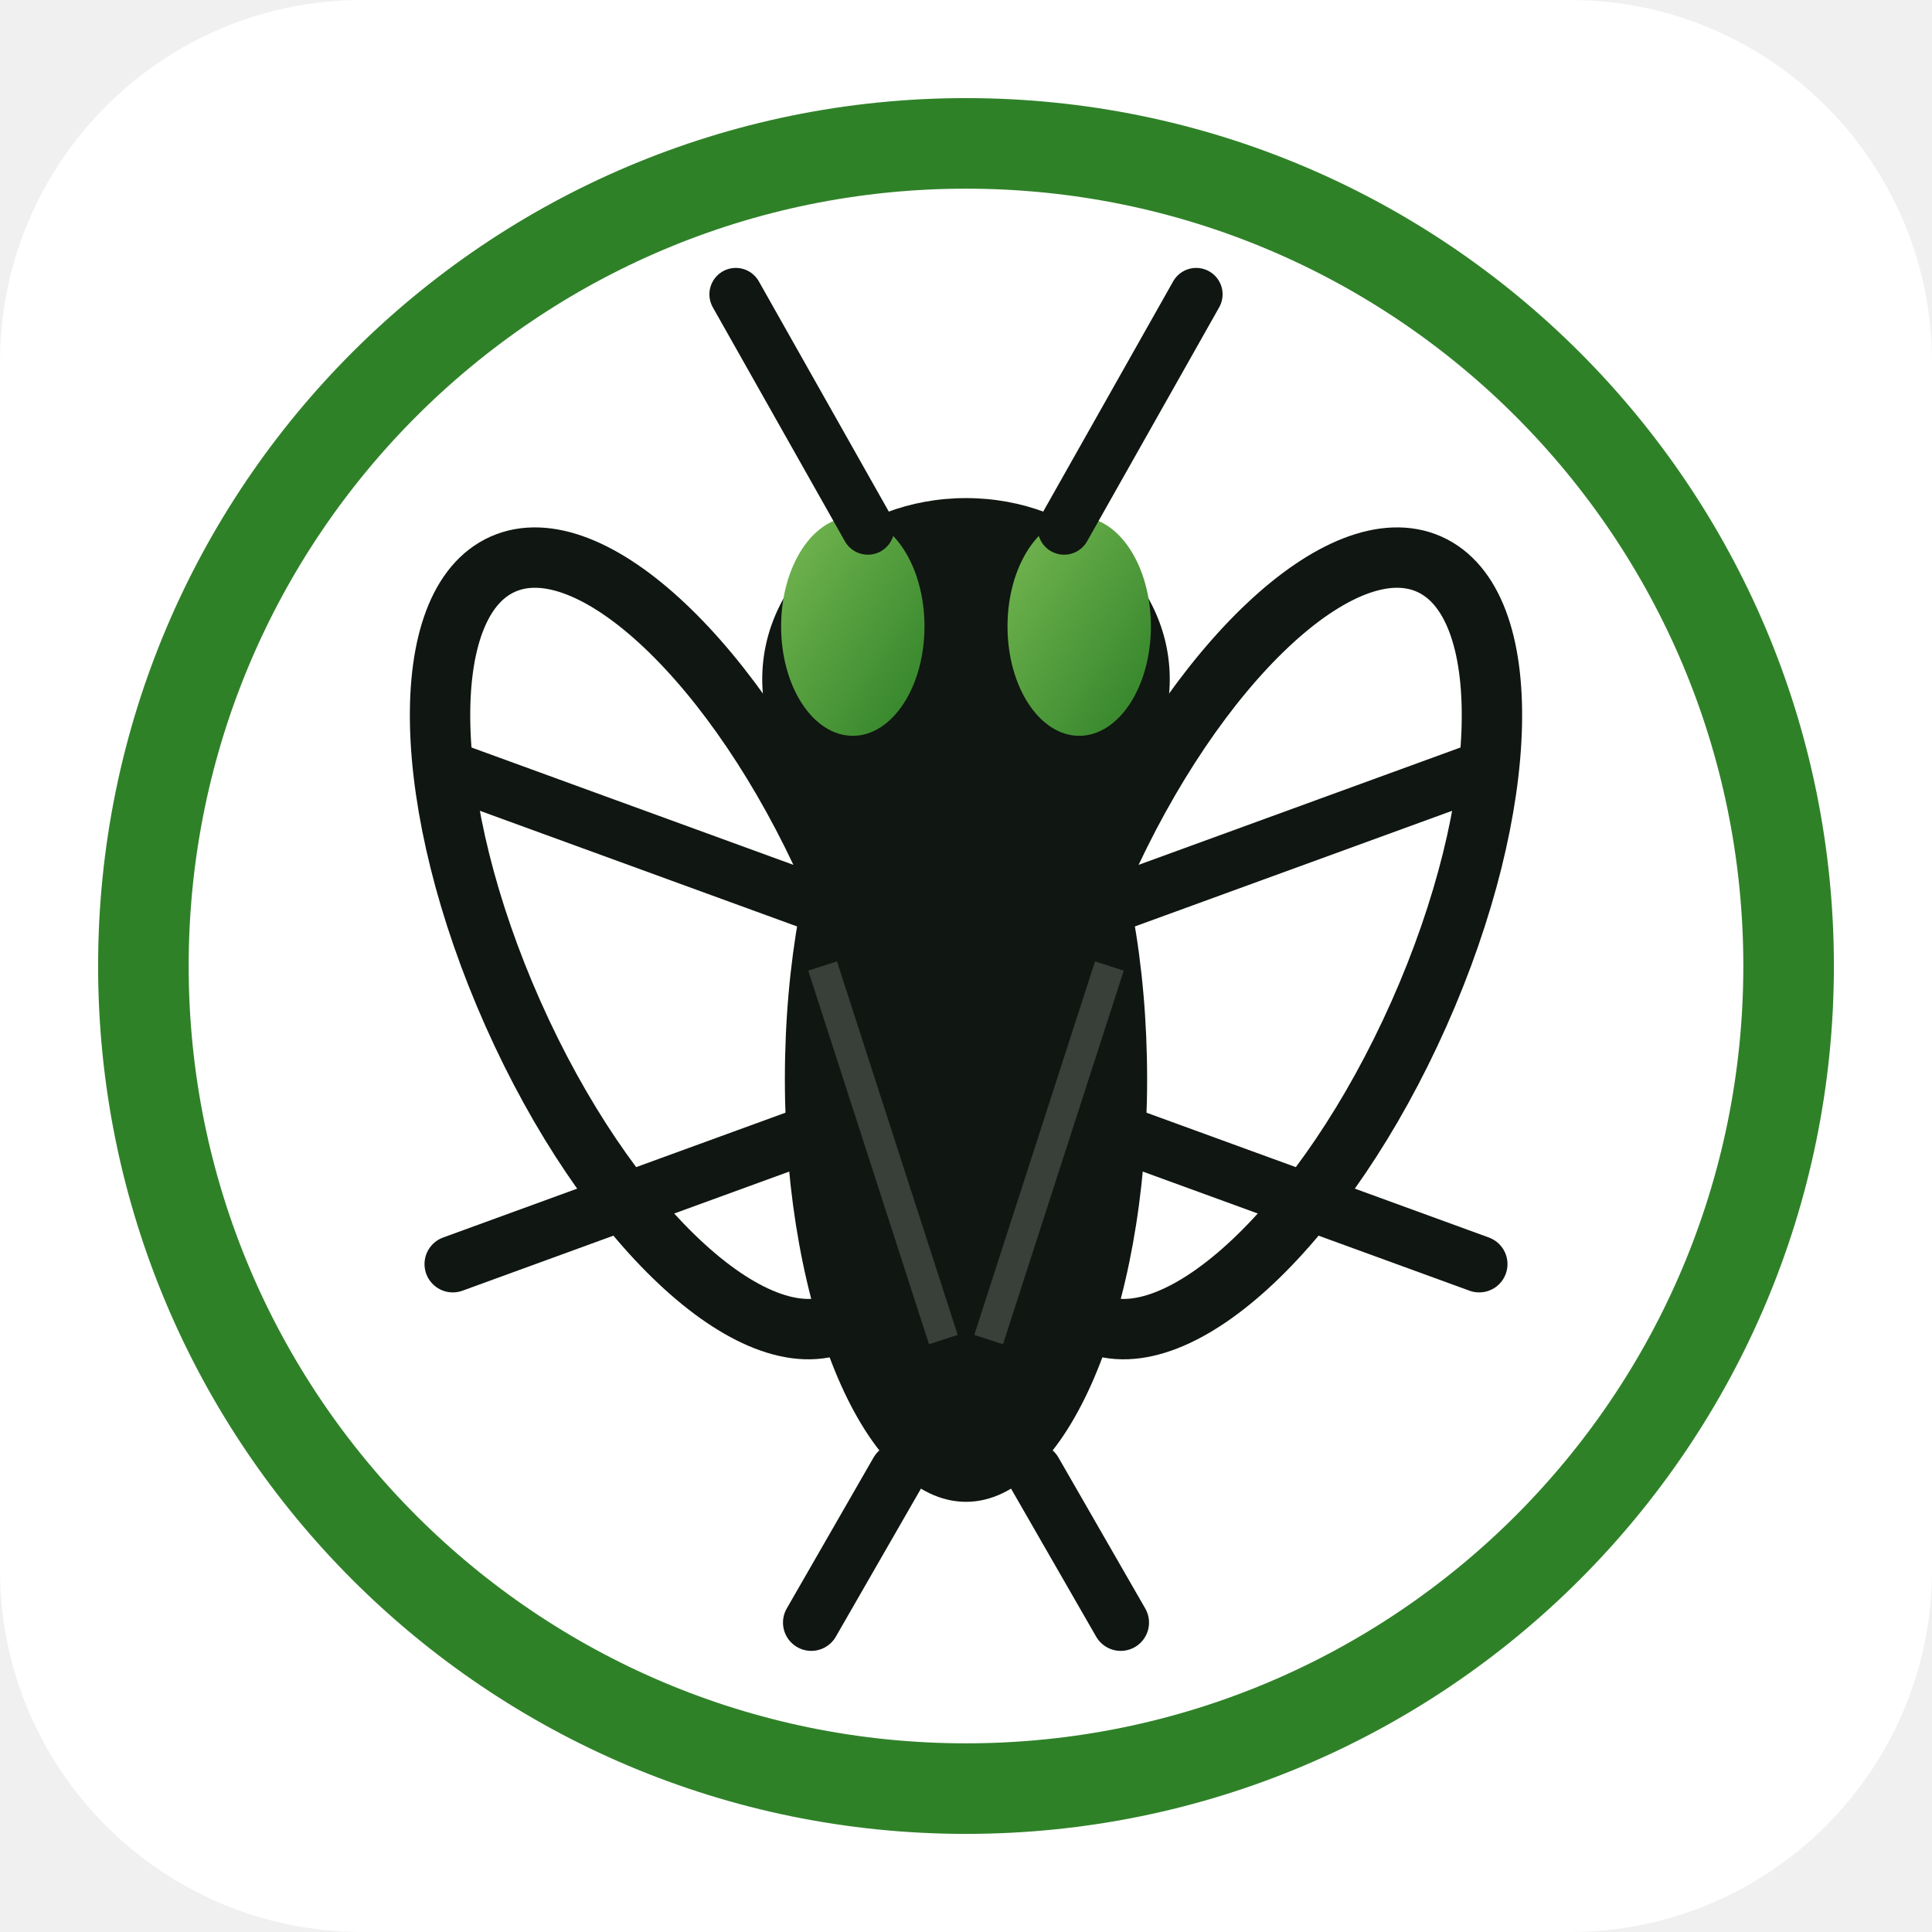
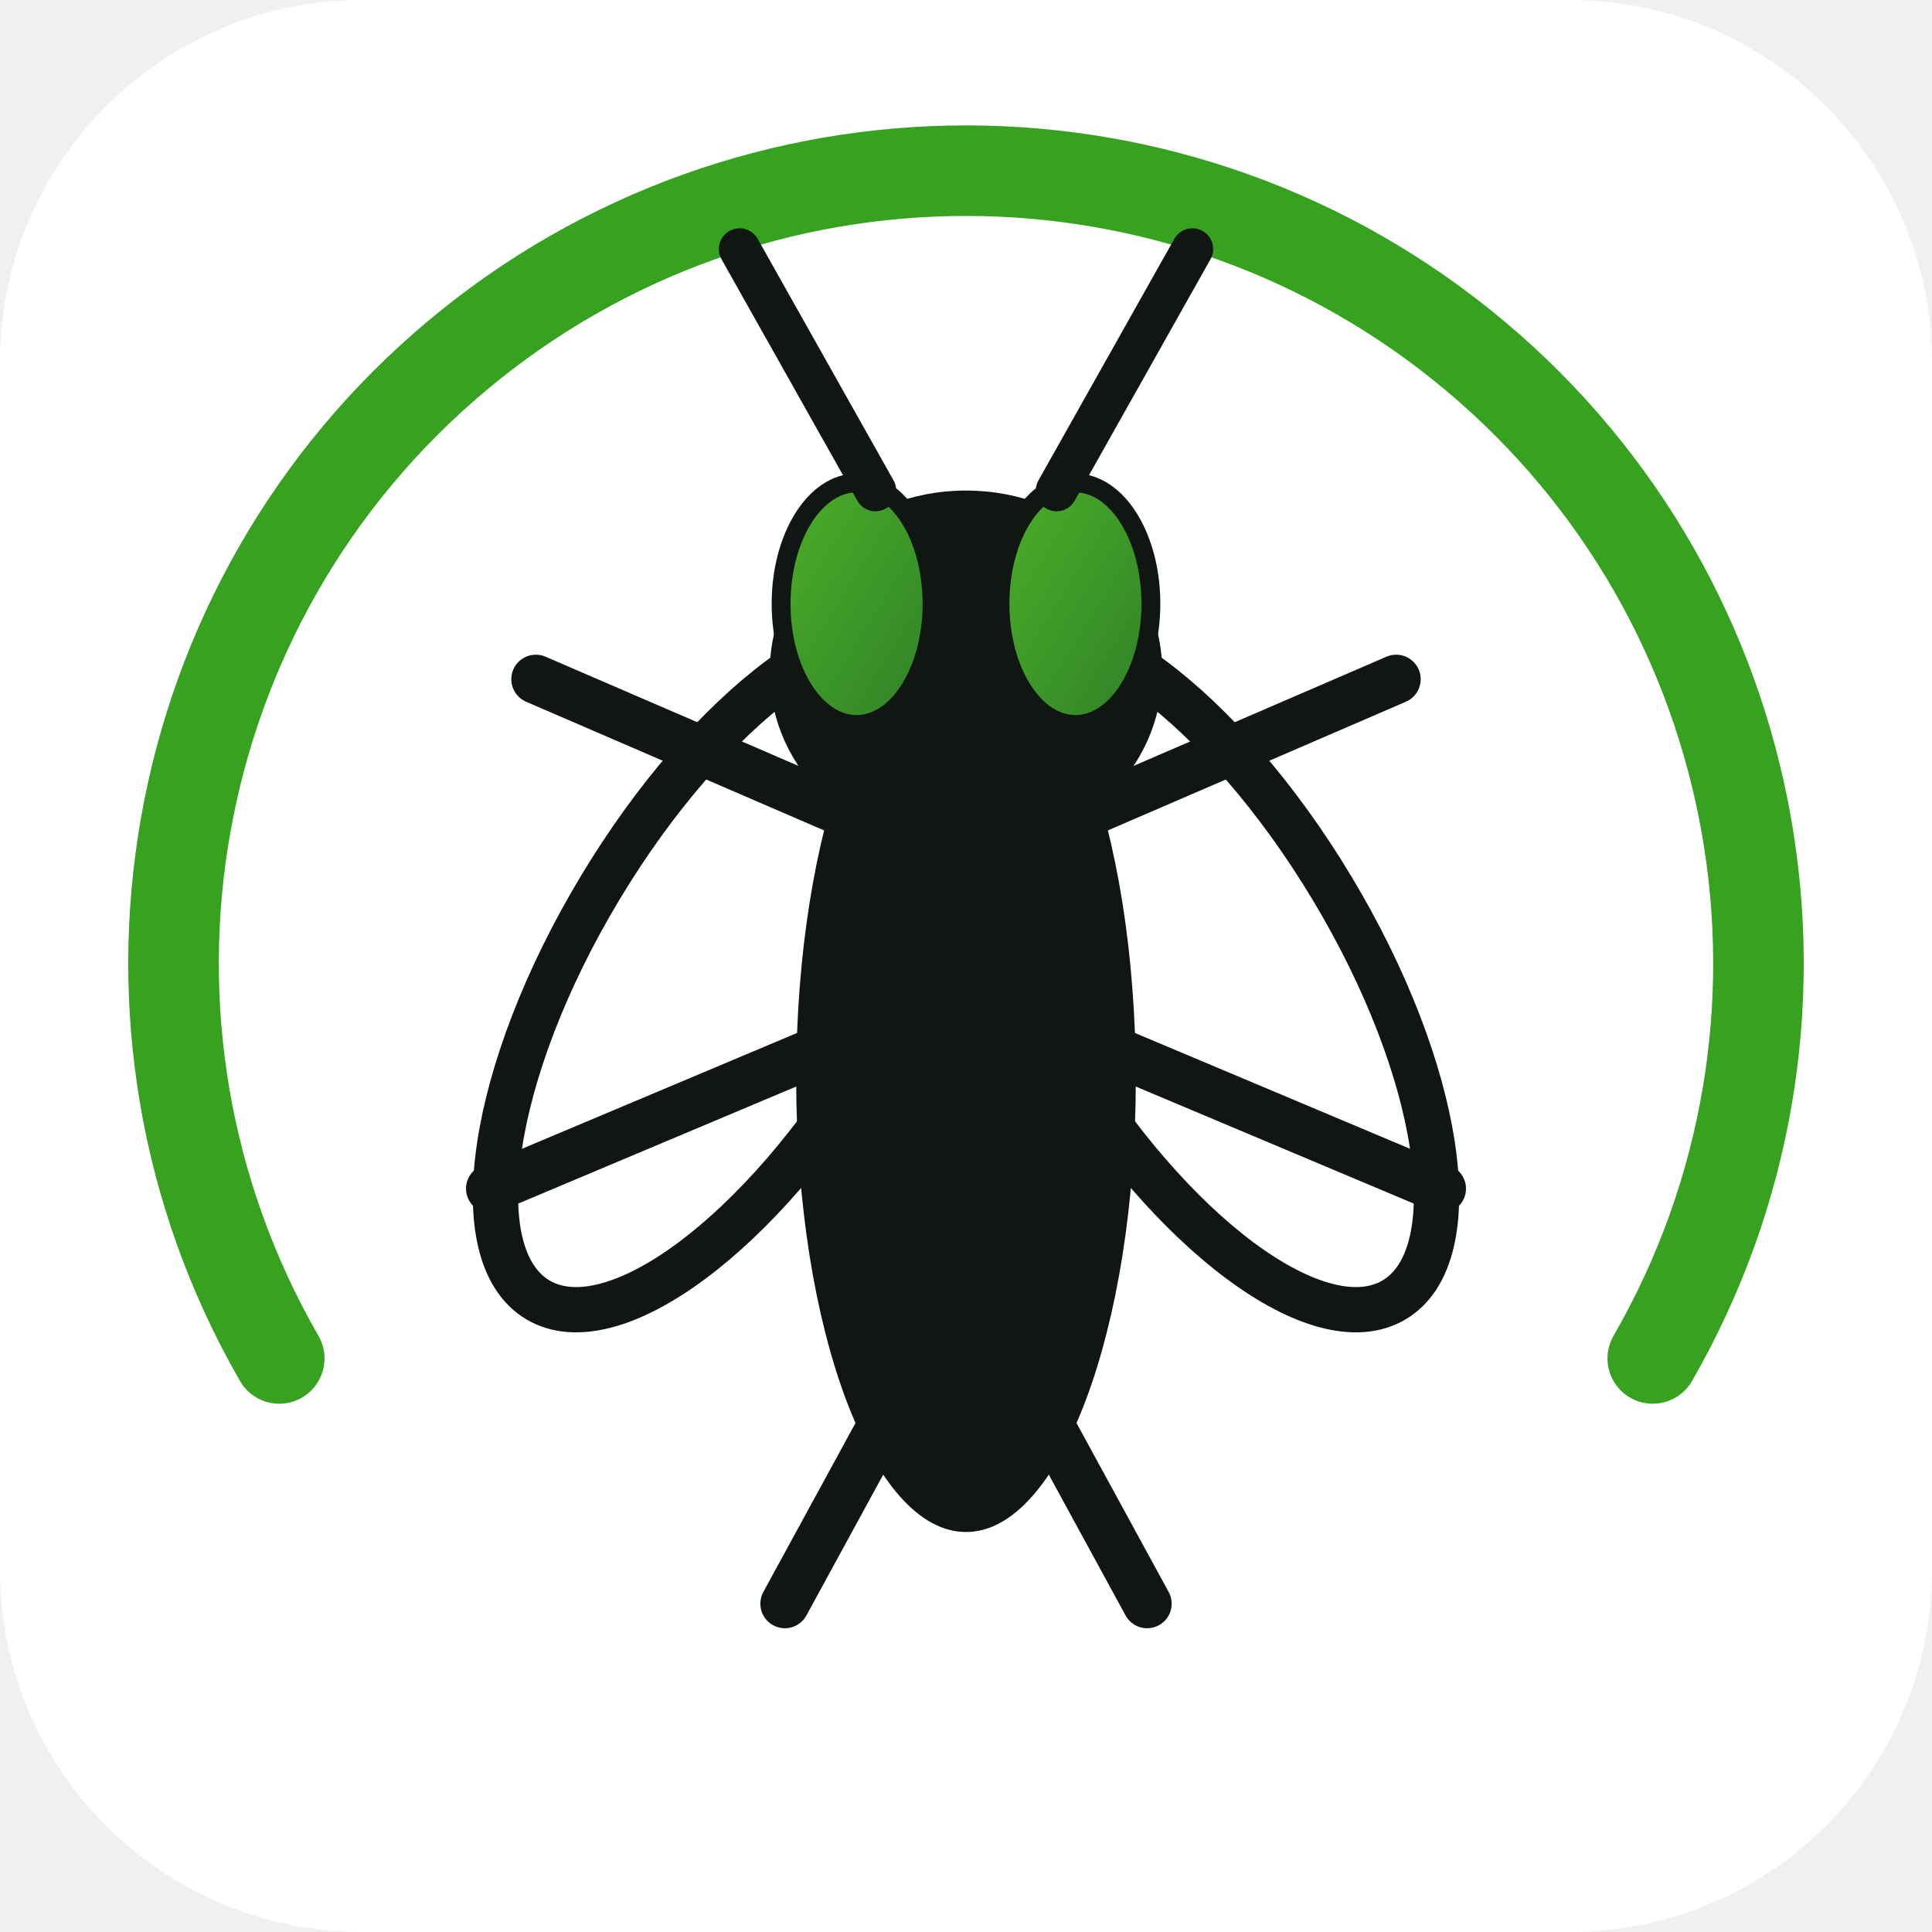
<svg xmlns="http://www.w3.org/2000/svg" viewBox="0 0 512 512" role="img" aria-label="Fliegenmelder Icon">
  <defs>
    <linearGradient id="green" x1="0" x2="1" y1="0" y2="1">
-       <stop offset="0" stop-color="#76b852" />
+       <stop offset="0" stop-color="#4CAF28" />
      <stop offset="1" stop-color="#2f8128" />
    </linearGradient>
  </defs>
  <rect width="512" height="512" rx="96" fill="#ffffff" />
-   <circle cx="256" cy="256" r="218" fill="#ffffff" stroke="#2f8128" stroke-width="24" />
-   <ellipse cx="178" cy="250" rx="46" ry="110" fill="#ffffff" stroke="#101611" stroke-width="16" transform="rotate(-24 178 250)" />
-   <ellipse cx="334" cy="250" rx="46" ry="110" fill="#ffffff" stroke="#101611" stroke-width="16" transform="rotate(24 334 250)" />
-   <ellipse cx="256" cy="286" rx="48" ry="112" fill="#101611" />
-   <ellipse cx="256" cy="180" rx="54" ry="48" fill="#101611" />
-   <ellipse cx="226" cy="166" rx="19" ry="29" fill="url(#green)" />
-   <ellipse cx="286" cy="166" rx="19" ry="29" fill="url(#green)" />
-   <path d="M230 140 L195 78 M282 140 L317 78" fill="none" stroke="#101611" stroke-width="14" stroke-linecap="round" />
-   <path d="M218 240 L122 205 M294 240 L390 205            M216 300 L120 335 M296 300 L392 335            M238 390 L215 430 M274 390 L297 430" fill="none" stroke="#101611" stroke-width="15" stroke-linecap="round" stroke-linejoin="round" />
-   <path d="M218 256 L250 355 M294 256 L262 355" fill="none" stroke="#5a635a" stroke-width="8" opacity=".55" />
+   <path d="M74 360 A210 210 0 1 1 438 360" fill="none" stroke="#37a120" stroke-width="24" stroke-linecap="round" />
+   <ellipse cx="195" cy="257" rx="42" ry="102" fill="#ffffff" stroke="#101611" stroke-width="12" transform="rotate(31 195 257)" />
+   <ellipse cx="317" cy="257" rx="42" ry="102" fill="#ffffff" stroke="#101611" stroke-width="12" transform="rotate(-31 317 257)" />
+   <path d="M230 218 L142 180 M282 218 L370 180 M225 275 L130 315 M287 275 L382 315 M238 370 L208 425 M274 370 L304 425" fill="none" stroke="#101611" stroke-width="13" stroke-linecap="round" />
+   <ellipse cx="256" cy="286" rx="45" ry="120" fill="#101611" />
+   <ellipse cx="256" cy="178" rx="52" ry="48" fill="#101611" />
+   <ellipse cx="227" cy="160" rx="20" ry="32" fill="url(#green)" stroke="#101611" stroke-width="5" />
+   <ellipse cx="285" cy="160" rx="20" ry="32" fill="url(#green)" stroke="#101611" stroke-width="5" />
+   <path d="M232 130 L196 66 M280 130 L316 66" fill="none" stroke="#101611" stroke-width="11" stroke-linecap="round" />
</svg>
